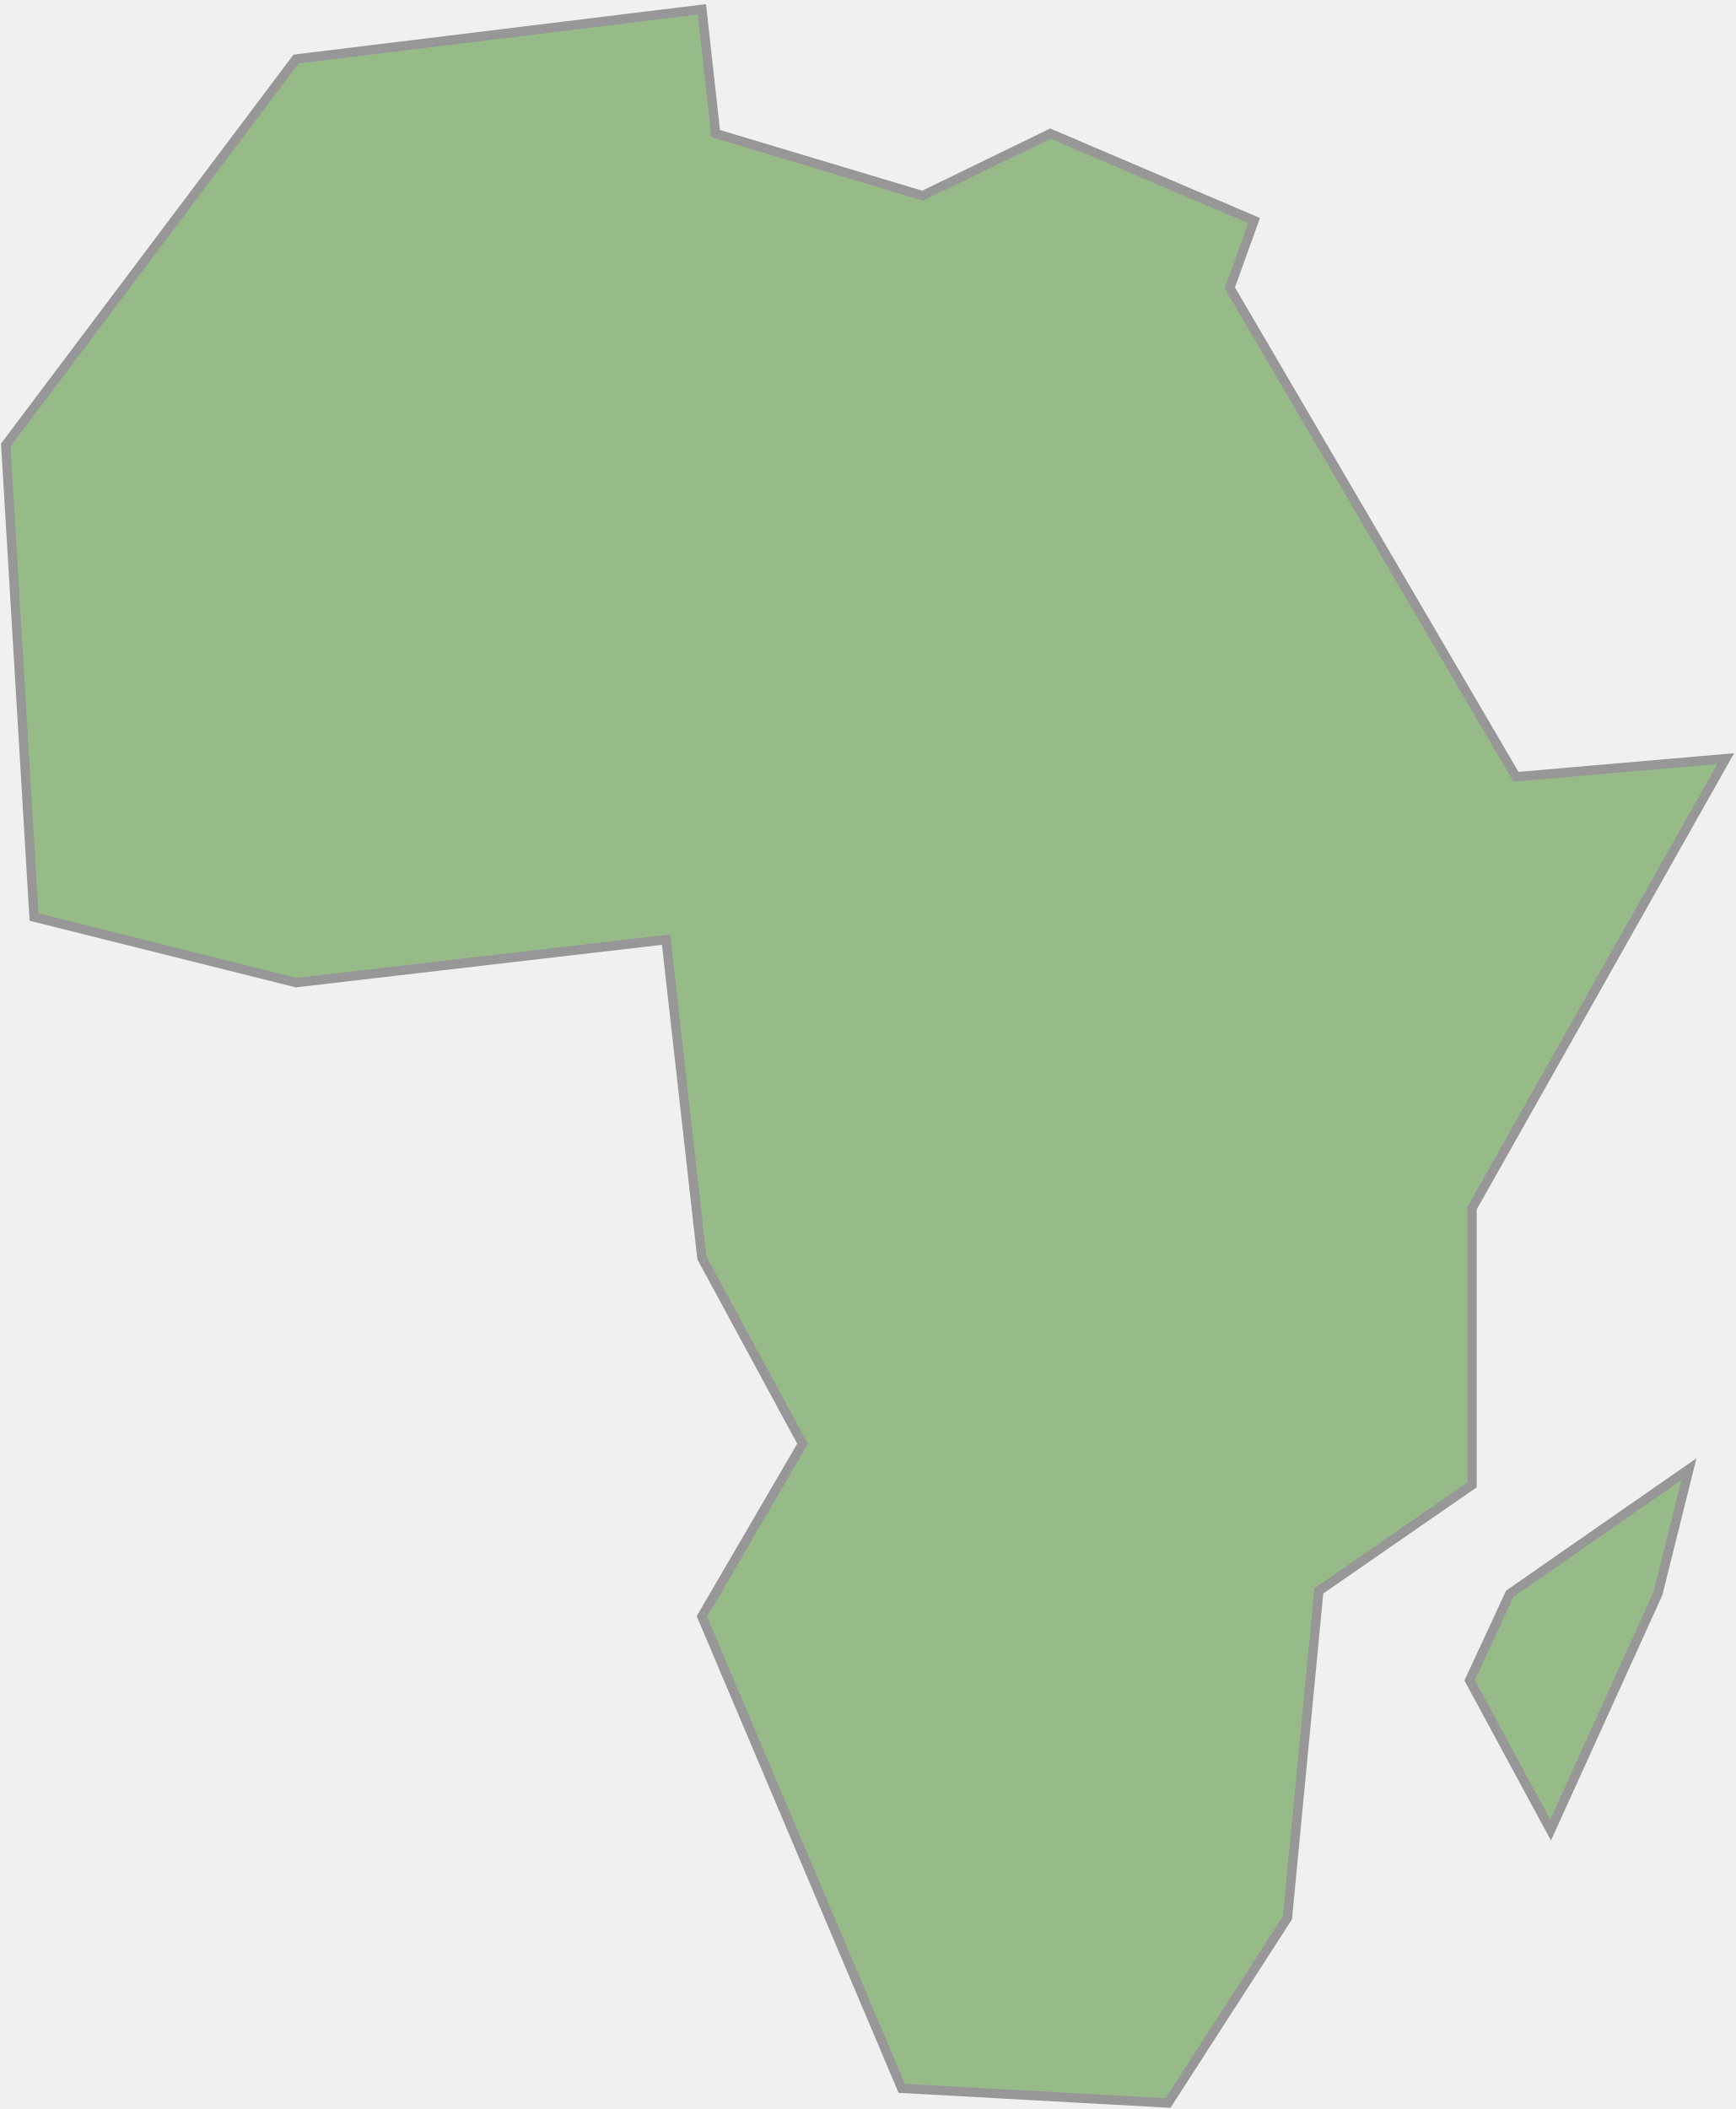
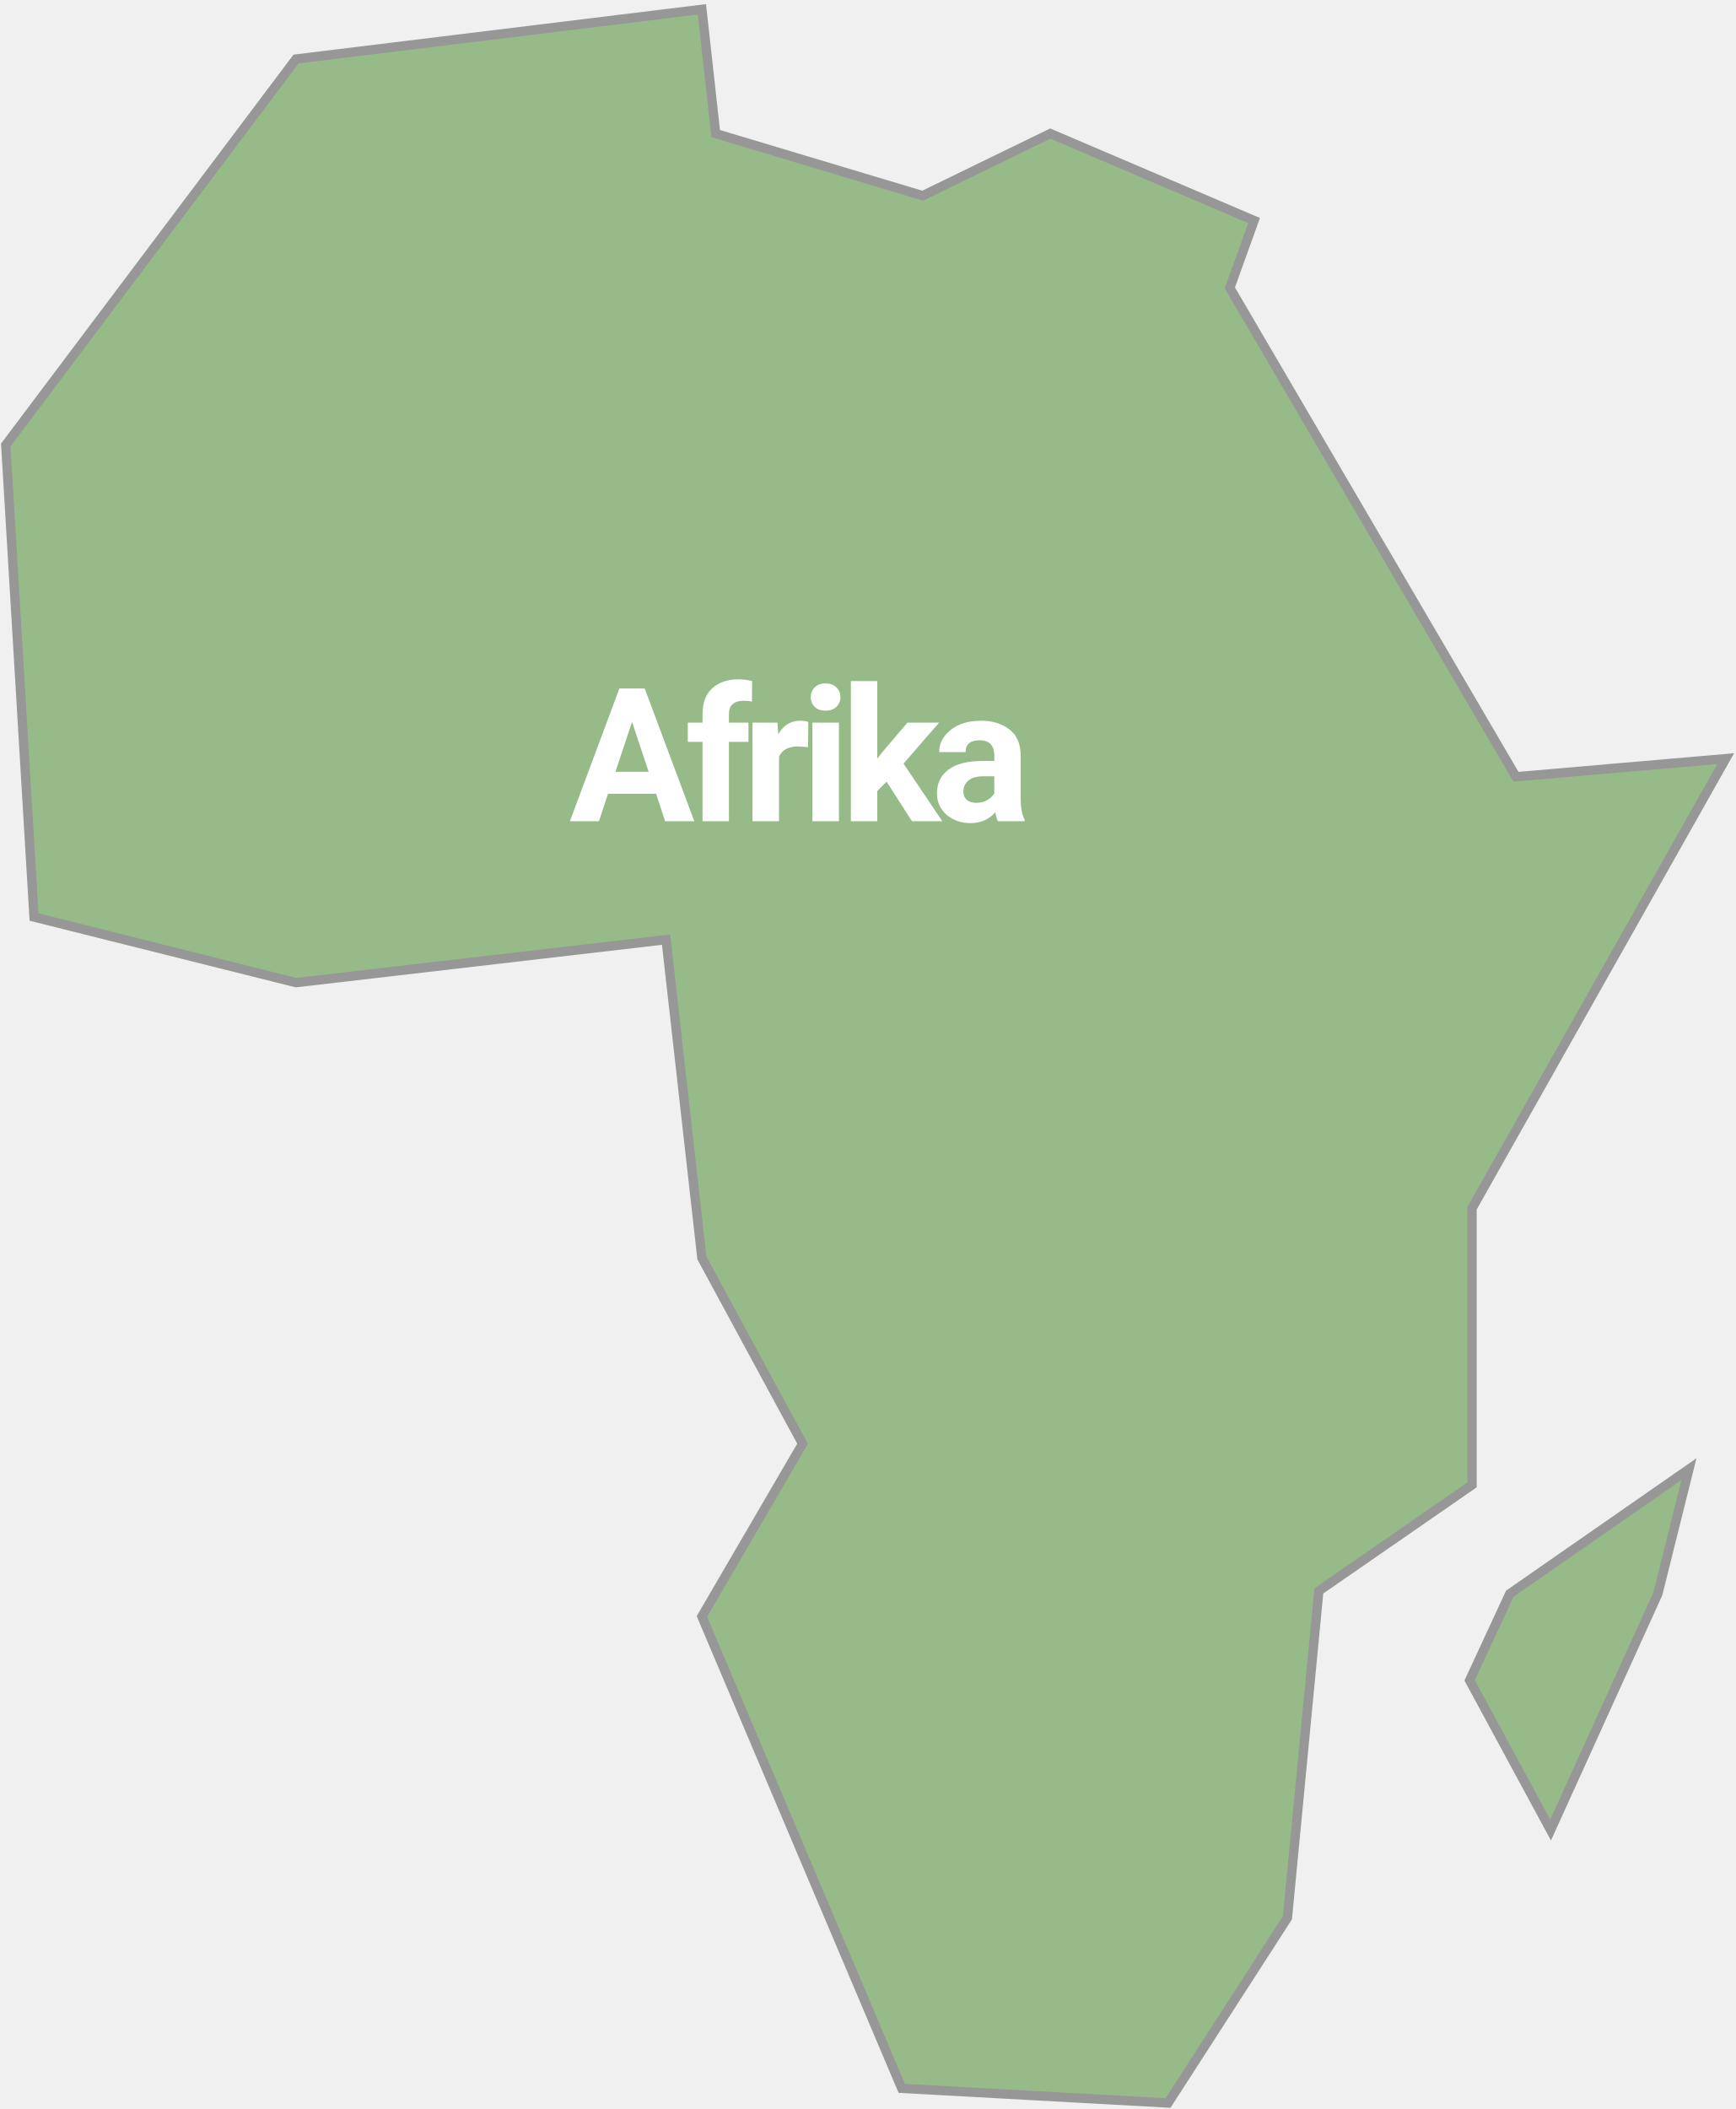
<svg xmlns="http://www.w3.org/2000/svg" width="186" height="226" viewBox="0 0 186 226">
-   <g fill="#97BB88" fill-rule="evenodd" stroke="#979797" transform="translate(0 1)">
-     <polygon points="31.726 5.325 .619 46.687 3.647 97.268 31.726 104.299 71.382 99.692 75.221 133.802 86.009 153.715 75.221 172.22 96.638 222.787 125.174 224.357 137.971 204.509 141.336 169.481 157.755 158.118 157.755 128.476 184.939 80.295 162.462 82.239 131.798 29.849 134.395 22.633 112.561 13.314 98.879 19.97 76.696 13.314 75.221 0" />
-     <polygon points="180.999 156.435 161.8 169.785 157.498 179.068 166.174 195.104 177.67 169.785" />
+   <g fill="none" fill-rule="evenodd" transform="translate(0 1)">
+     <g fill="#97BB88" stroke="#979797">
+       <polygon points="31.726 5.325 .619 46.687 3.647 97.268 31.726 104.299 71.382 99.692 75.221 133.802 86.009 153.715 75.221 172.22 96.638 222.787 125.174 224.357 137.971 204.509 141.336 169.481 157.755 158.118 157.755 128.476 184.939 80.295 162.462 82.239 131.798 29.849 134.395 22.633 112.561 13.314 98.879 19.97 76.696 13.314 75.221 0" />
+       <polygon points="180.999 156.435 161.8 169.785 157.498 179.068 166.174 195.104 177.67 169.785" />
+     </g>
+     <text fill="#FFF" font-family="Roboto-Bold, Roboto" font-size="20" font-weight="bold" letter-spacing="-1.038">
+       <tspan x="61" y="87">Afrika</tspan>
+     </text>
  </g>
</svg>
